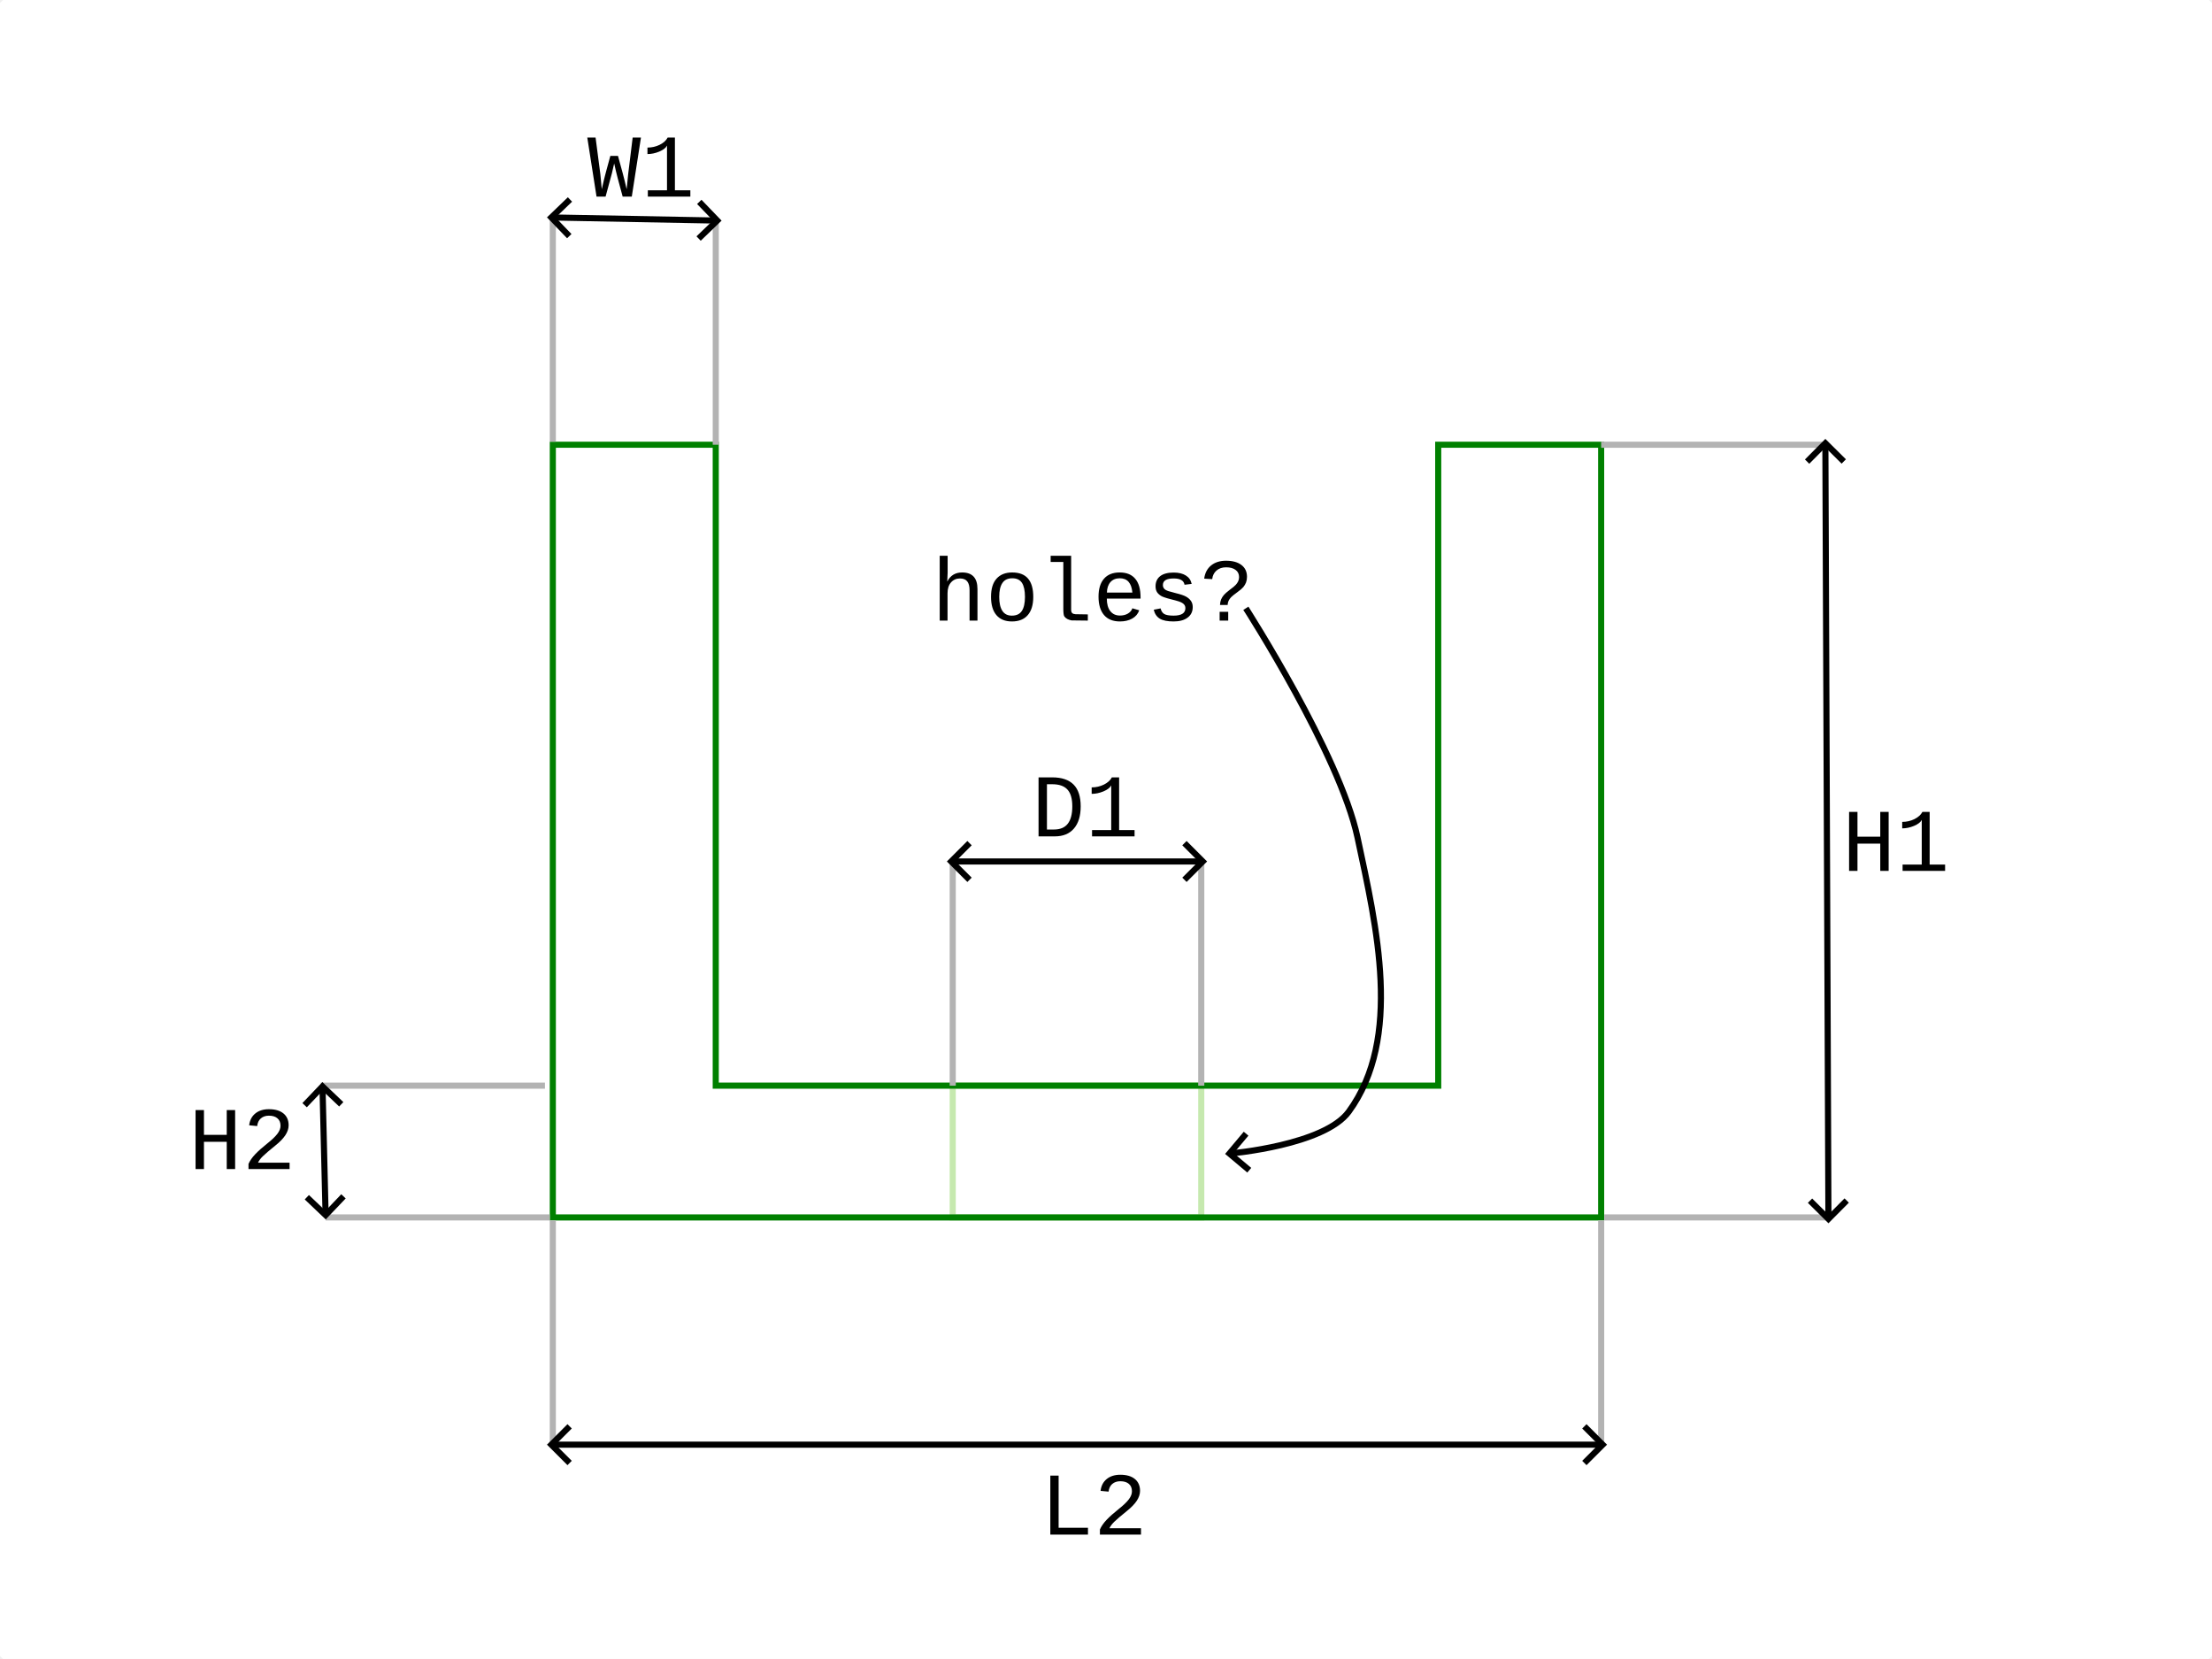
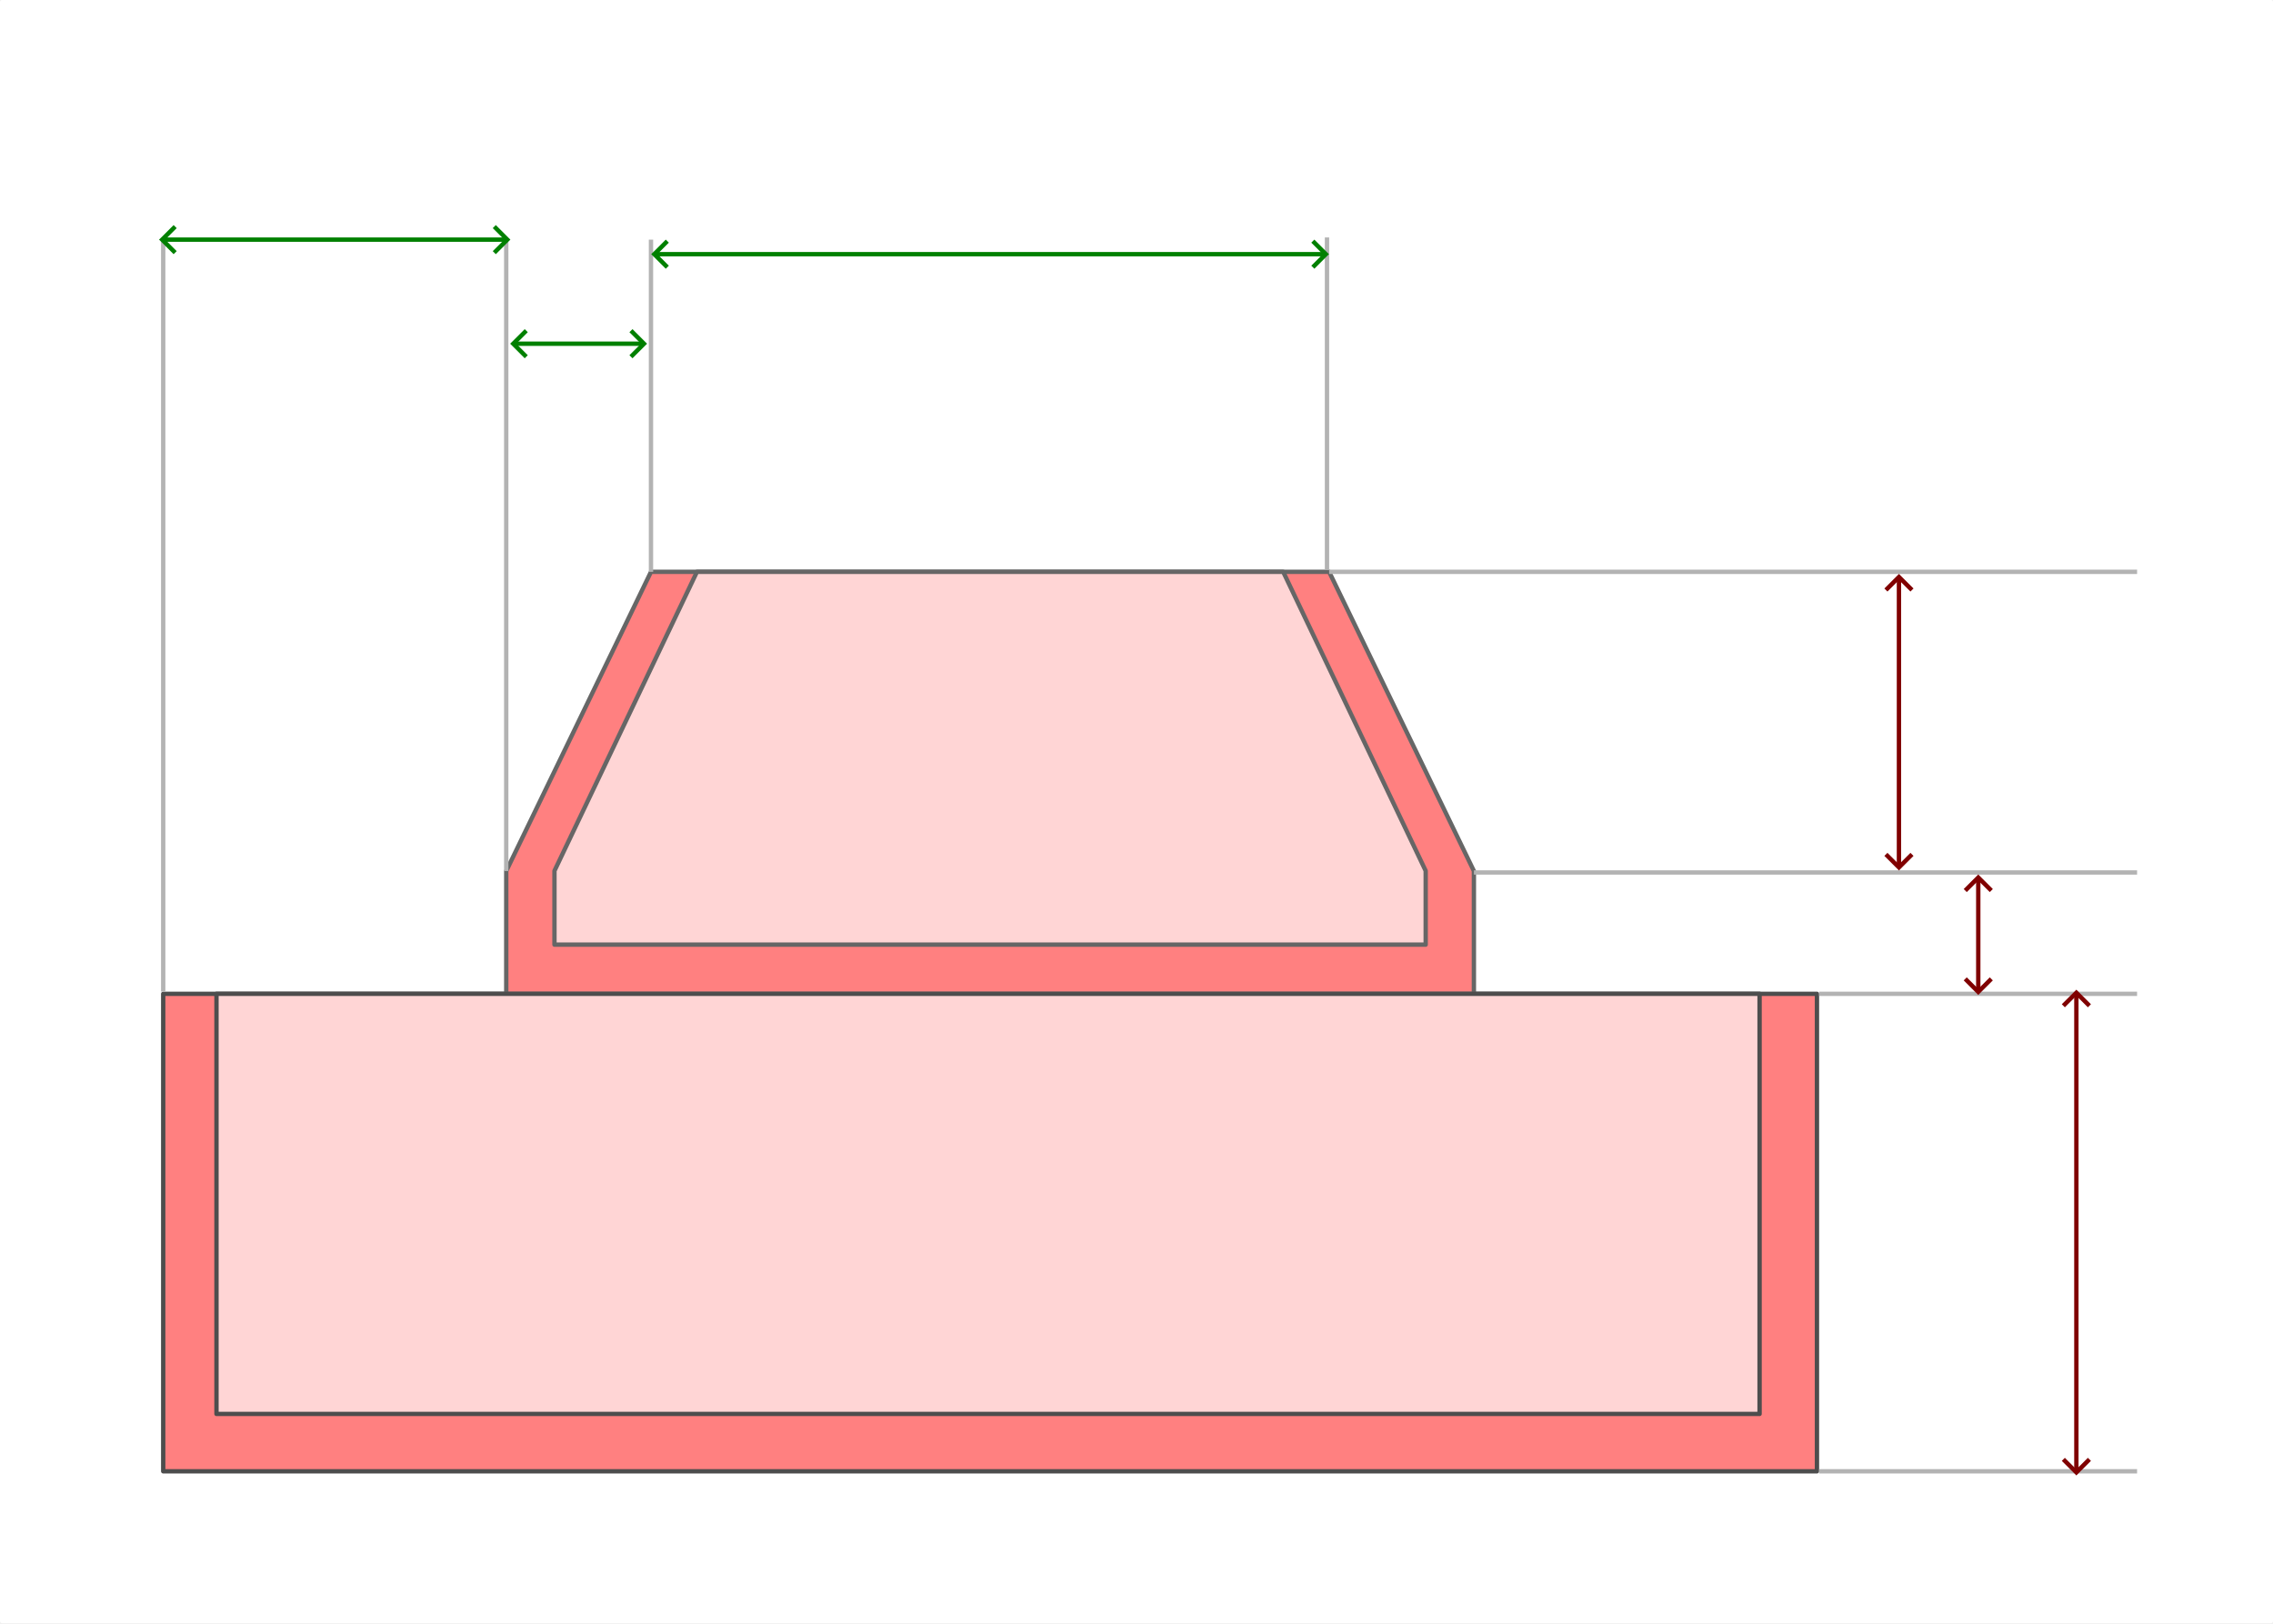
- <svg xmlns="http://www.w3.org/2000/svg" width="362.587" height="271.93" viewBox="0 0 95.935 71.948" version="1.1" id="svg1">
+ <svg xmlns="http://www.w3.org/2000/svg" width="524.094" height="374.228" viewBox="0 0 138.666 99.015" version="1.1" id="svg1">
  <defs id="defs1">
-     <rect x="217.169" y="514.475" width="65.29" height="23.014" id="rect24" />
-     <rect x="465.43" y="704.66" width="79.114" height="52.307" id="rect23" />
-     <rect x="433.287" y="792.659" width="70.908" height="58.254" id="rect22" />
-     <rect x="286.066" y="779.609" width="87.692" height="64.597" id="rect21" />
-     <rect x="160.361" y="766.559" width="86.88" height="53.487" id="rect20" />
    <marker style="overflow:visible" id="ArrowWide" refX="0" refY="0" orient="auto-start-reverse" markerWidth="1" markerHeight="1" viewBox="0 0 1 1" preserveAspectRatio="xMidYMid">
-       <path style="fill:none;stroke:context-stroke;stroke-width:1;stroke-linecap:butt" d="M 3,-3 0,0 3,3" transform="rotate(180,0.125,0)" id="path1" />
+       <path style="fill:none;stroke:context-stroke;stroke-width:1;stroke-linecap:butt" d="M 3,-3 0,0 3,3" transform="rotate(180,0.125,0)" id="path13" />
    </marker>
-     <marker style="overflow:visible" id="ArrowWide-1" refX="0" refY="0" orient="auto-start-reverse" markerWidth="1" markerHeight="1" viewBox="0 0 1 1" preserveAspectRatio="xMidYMid">
-       <path style="fill:none;stroke:context-stroke;stroke-width:1;stroke-linecap:butt" d="M 3,-3 0,0 3,3" transform="rotate(180,0.125,0)" id="path1-1" />
+     <marker style="overflow:visible" id="ArrowWide-8" refX="0" refY="0" orient="auto-start-reverse" markerWidth="1" markerHeight="1" viewBox="0 0 1 1" preserveAspectRatio="xMidYMid">
+       <path style="fill:none;stroke:context-stroke;stroke-width:1;stroke-linecap:butt" d="M 3,-3 0,0 3,3" transform="rotate(180,0.125,0)" id="path13-04" />
    </marker>
-     <rect x="465.43" y="704.66" width="79.114" height="52.307" id="rect23-3" />
+     <marker style="overflow:visible" id="ArrowWide-8-5" refX="0" refY="0" orient="auto-start-reverse" markerWidth="1" markerHeight="1" viewBox="0 0 1 1" preserveAspectRatio="xMidYMid">
+       <path style="fill:none;stroke:context-stroke;stroke-width:1;stroke-linecap:butt" d="M 3,-3 0,0 3,3" transform="rotate(180,0.125,0)" id="path13-04-4" />
+     </marker>
+     <marker style="overflow:visible" id="ArrowWide-5" refX="0" refY="0" orient="auto-start-reverse" markerWidth="1" markerHeight="1" viewBox="0 0 1 1" preserveAspectRatio="xMidYMid">
+       <path style="fill:none;stroke:context-stroke;stroke-width:1;stroke-linecap:butt" d="M 3,-3 0,0 3,3" transform="rotate(180,0.125,0)" id="path13-02" />
+     </marker>
+     <marker style="overflow:visible" id="ArrowWide-5-4" refX="0" refY="0" orient="auto-start-reverse" markerWidth="1" markerHeight="1" viewBox="0 0 1 1" preserveAspectRatio="xMidYMid">
+       <path style="fill:none;stroke:context-stroke;stroke-width:1;stroke-linecap:butt" d="M 3,-3 0,0 3,3" transform="rotate(180,0.125,0)" id="path13-02-3" />
+     </marker>
  </defs>
-   <g id="layer1" transform="translate(-18.70601,-112.6588)">
-     <rect style="fill:#ffffff;stroke:#ffffff;stroke-width:0.265;stroke-linejoin:bevel" id="rect8-4" width="95.67" height="71.684" x="18.838" y="112.791" />
-     <path style="fill:none;stroke:#c6e9af;stroke-width:0.265" d="m 60.026,159.744 h 10.779 v 5.714 H 60.026 Z" id="path15" />
-     <path style="fill:none;stroke:#008000;stroke-width:0.265" d="m 42.682,131.947 h 7.066 v 27.797 h 31.334 c 0,0 0,-27.797 0,-27.797 h 7.066 v 33.511 H 42.682 Z" id="path14" />
-     <path style="fill:none;stroke:#b3b3b3;stroke-width:0.265" d="m 42.682,122.091 v 9.724" id="path16" />
-     <path style="fill:none;stroke:#b3b3b3;stroke-width:0.265" d="m 49.749,122.223 v 9.724" id="path16-4" />
-     <path style="fill:none;stroke:#b3b3b3;stroke-width:0.265" d="m 60.026,150.021 v 9.724" id="path16-9" />
-     <path style="fill:none;stroke:#b3b3b3;stroke-width:0.265" d="m 70.805,150.021 v 9.724" id="path16-8" />
-     <path style="fill:none;stroke:#b3b3b3;stroke-width:0.265" d="m 97.873,131.947 h -9.724" id="path16-6" />
-     <path style="fill:none;stroke:#b3b3b3;stroke-width:0.265" d="M 98.005,165.458 H 88.282" id="path16-6-1" />
-     <path style="fill:none;stroke:#b3b3b3;stroke-width:0.265" d="m 42.55,165.458 h -9.724" id="path16-6-2" />
-     <path style="fill:none;stroke:#b3b3b3;stroke-width:0.265" d="m 42.34,159.744 h -9.724" id="path16-6-0" />
-     <path style="fill:none;stroke:#b3b3b3;stroke-width:0.265" d="m 42.682,165.59 v 9.724" id="path16-94" />
-     <path style="fill:none;stroke:#b3b3b3;stroke-width:0.265" d="m 88.149,165.59 v 9.724" id="path16-1" />
-     <path style="fill:none;stroke:#000000;stroke-width:0.265;marker-start:url(#ArrowWide);marker-end:url(#ArrowWide)" d="m 97.873,131.947 0.132,33.511" id="path17" />
-     <path style="fill:none;stroke:#000000;stroke-width:0.265;marker-start:url(#ArrowWide);marker-end:url(#ArrowWide)" d="M 60.026,150.021 H 70.805" id="path18" />
-     <path style="fill:none;stroke:#000000;stroke-width:0.265;marker-start:url(#ArrowWide);marker-end:url(#ArrowWide)" d="M 42.682,175.314 H 88.149" id="path19" />
-     <path style="fill:none;stroke:#000000;stroke-width:0.265;marker-start:url(#ArrowWide);marker-end:url(#ArrowWide)" d="m 42.682,122.091 7.066,0.132" id="path20" />
-     <path style="fill:none;stroke:#000000;stroke-width:0.265;marker-start:url(#ArrowWide-1);marker-end:url(#ArrowWide-1)" d="m 32.694,159.843 0.132,5.449" id="path17-7" />
-     <text xml:space="preserve" transform="matrix(0.2645833,0,0,0.2645833,-7.417026,-85.0876)" id="text20" style="font-size:14.667px;line-height:normal;font-family:'Liberation Mono';-inkscape-font-specification:'Liberation Mono';text-align:center;text-decoration-color:#000000;white-space:pre;shape-inside:url(#rect20);display:inline;fill:#000000;stroke-width:1;-inkscape-stroke:none;stop-color:#000000">
-       <tspan x="194.999" y="779.609" id="tspan1">W1</tspan>
-     </text>
-     <text xml:space="preserve" transform="matrix(0.2645833,0,0,0.2645833,-21.51773,-60.79254)" id="text21" style="font-size:14.667px;line-height:normal;font-family:'Liberation Mono';-inkscape-font-specification:'Liberation Mono';text-align:center;text-decoration-color:#000000;white-space:pre;shape-inside:url(#rect21);display:inline;fill:#000000;stroke-width:1;-inkscape-stroke:none;stop-color:#000000">
-       <tspan x="321.111" y="792.659" id="tspan2">D1</tspan>
-     </text>
-     <text xml:space="preserve" transform="matrix(0.2645833,0,0,0.2645833,-57.8847,-33.96253)" id="text22" style="font-size:14.667px;line-height:normal;font-family:'Liberation Mono';-inkscape-font-specification:'Liberation Mono';text-align:center;text-decoration-color:#000000;white-space:pre;shape-inside:url(#rect22);display:inline;fill:#000000;stroke-width:1;-inkscape-stroke:none;stop-color:#000000">
-       <tspan x="459.94" y="805.71" id="tspan3">L2</tspan>
-     </text>
-     <text xml:space="preserve" transform="matrix(0.2645833,0,0,0.2645833,-32.68643,-39.46547)" id="text23" style="font-size:14.667px;line-height:normal;font-family:'Liberation Mono';-inkscape-font-specification:'Liberation Mono';text-align:center;text-decoration-color:#000000;white-space:pre;shape-inside:url(#rect23);display:inline;fill:#000000;stroke-width:1;-inkscape-stroke:none;stop-color:#000000">
-       <tspan x="496.185" y="717.71" id="tspan4">H1</tspan>
-     </text>
-     <text xml:space="preserve" transform="matrix(0.2645833,0,0,0.2645833,-104.3998,-26.53341)" id="text23-5" style="font-size:14.667px;line-height:normal;font-family:'Liberation Mono';-inkscape-font-specification:'Liberation Mono';text-align:center;text-decoration-color:#000000;white-space:pre;shape-inside:url(#rect23-3);display:inline;fill:#000000;stroke-width:1;-inkscape-stroke:none;stop-color:#000000">
-       <tspan x="496.185" y="717.71" id="tspan5">H2</tspan>
-     </text>
-     <text xml:space="preserve" transform="scale(0.2645833)" id="text24" style="font-size:14.667px;line-height:normal;font-family:'Liberation Mono';-inkscape-font-specification:'Liberation Mono';text-align:center;text-decoration-color:#000000;white-space:pre;shape-inside:url(#rect24);display:inline;fill:#000000;stroke-width:1;-inkscape-stroke:none;stop-color:#000000">
-       <tspan x="223.41" y="527.525" id="tspan6">holes?</tspan>
-     </text>
-     <path style="fill:none;stroke:#000000;stroke-width:0.265;marker-end:url(#ArrowWide)" d="m 72.739,139.04 c 0,0 4.072,6.337 4.843,9.941 0.83,3.878 1.961,8.689 -0.379,11.891 -1.066,1.459 -5.111,1.81 -5.111,1.81" id="path24" />
+   <g id="layer1" transform="translate(-14.21586,-330.6177)">
+     <rect style="fill:#ffffff;fill-opacity:1;stroke:#ffffff;stroke-width:0.265;stroke-linejoin:round;stroke-dasharray:none" id="rect25" width="138.402" height="98.75" x="14.348" y="330.75" />
+     <rect style="fill:#ff8080;stroke:#4d4d4d;stroke-width:0.265;stroke-linejoin:round" id="rect8-6" width="100.889" height="29.126" x="24.172" y="391.241" />
+     <path style="fill:#ff8080;fill-opacity:1;stroke:#666666;stroke-width:0.265;stroke-linejoin:round;stroke-dasharray:none" d="m 45.099,391.241 v -7.491 l 8.83,-18.25 h 41.373 l 8.83,18.25 v 7.491 z" id="path19" />
+     <path style="fill:#ffd5d5;fill-opacity:1;stroke:#666666;stroke-width:0.265;stroke-linejoin:round;stroke-dasharray:none" d="m 48.041,388.241 v -4.501 l 8.692,-18.24 h 35.766 l 8.692,18.24 v 4.501 z" id="path19-2" />
+     <rect style="fill:#ffd5d5;stroke:#4d4d4d;stroke-width:0.265;stroke-linejoin:round" id="rect8-6-6" width="94.139" height="25.626" x="27.422" y="391.241" />
+     <path style="fill:#ffffff;fill-opacity:0.5;stroke:#b3b3b3;stroke-width:0.265;stroke-linejoin:round" d="m 125.192,420.367 h 19.398" id="path11-1-6-1" />
+     <path style="fill:#ffffff;fill-opacity:0.5;stroke:#b3b3b3;stroke-width:0.265;stroke-linejoin:round" d="m 125.192,391.241 h 19.398" id="path11-1-6-9" />
+     <path style="fill:#ffffff;fill-opacity:0.5;stroke:#b3b3b3;stroke-width:0.265;stroke-linejoin:round" d="m 104.133,383.838 h 40.458" id="path11-1-6-10" />
+     <path style="fill:#ffffff;fill-opacity:0.5;stroke:#b3b3b3;stroke-width:0.265;stroke-linejoin:round" d="M 95.302,365.5 H 144.591" id="path11-1-6-10-0" />
+     <path style="fill:#ffffff;fill-opacity:0.5;stroke:#b3b3b3;stroke-width:0.265;stroke-linejoin:round" d="M 24.172,391.108 V 345.235" id="path11-9-2" />
+     <path style="fill:#ffffff;fill-opacity:0.5;stroke:#b3b3b3;stroke-width:0.265;stroke-linejoin:round" d="M 45.099,383.75 V 345.235" id="path11-9-4" />
+     <path style="fill:#ffffff;fill-opacity:0.5;stroke:#b3b3b3;stroke-width:0.265;stroke-linejoin:round" d="M 53.929,365.5 V 345.235" id="path11-9-5" />
+     <path style="fill:#ffffff;fill-opacity:0.5;stroke:#b3b3b3;stroke-width:0.265;stroke-linejoin:round" d="M 95.17,365.368 V 345.102" id="path11-9-5-2" />
+     <path style="fill:#ff8080;fill-opacity:1;stroke:#008000;stroke-width:0.265;stroke-linejoin:round;stroke-dasharray:none;marker-start:url(#ArrowWide);marker-end:url(#ArrowWide)" d="M 24.172,345.235 H 45.099" id="path20" />
+     <path style="fill:#ff8080;fill-opacity:1;stroke:#008000;stroke-width:0.265;stroke-linejoin:round;stroke-dasharray:none;marker-start:url(#ArrowWide-8);marker-end:url(#ArrowWide-8)" d="m 45.591,351.584 h 7.846" id="path20-9" />
+     <path style="fill:#ff8080;fill-opacity:1;stroke:#008000;stroke-width:0.265;stroke-linejoin:round;stroke-dasharray:none;marker-start:url(#ArrowWide-8-5);marker-end:url(#ArrowWide-8-5)" d="M 54.197,346.122 H 95.035" id="path20-9-3" />
+     <path style="fill:#ff8080;fill-opacity:1;stroke:#800000;stroke-width:0.265;stroke-linejoin:round;stroke-dasharray:none;marker-start:url(#ArrowWide);marker-end:url(#ArrowWide)" d="m 140.887,391.241 v 29.126" id="path21" />
+     <path style="fill:#ff8080;fill-opacity:1;stroke:#800000;stroke-width:0.265;stroke-linejoin:round;stroke-dasharray:none;marker-start:url(#ArrowWide-5);marker-end:url(#ArrowWide-5)" d="m 134.902,384.213 v 6.844" id="path21-5" />
+     <path style="fill:#ff8080;fill-opacity:1;stroke:#800000;stroke-width:0.265;stroke-linejoin:round;stroke-dasharray:none;marker-start:url(#ArrowWide-5-4);marker-end:url(#ArrowWide-5-4)" d="m 130.063,365.88 v 17.583" id="path21-5-9" />
  </g>
</svg>
